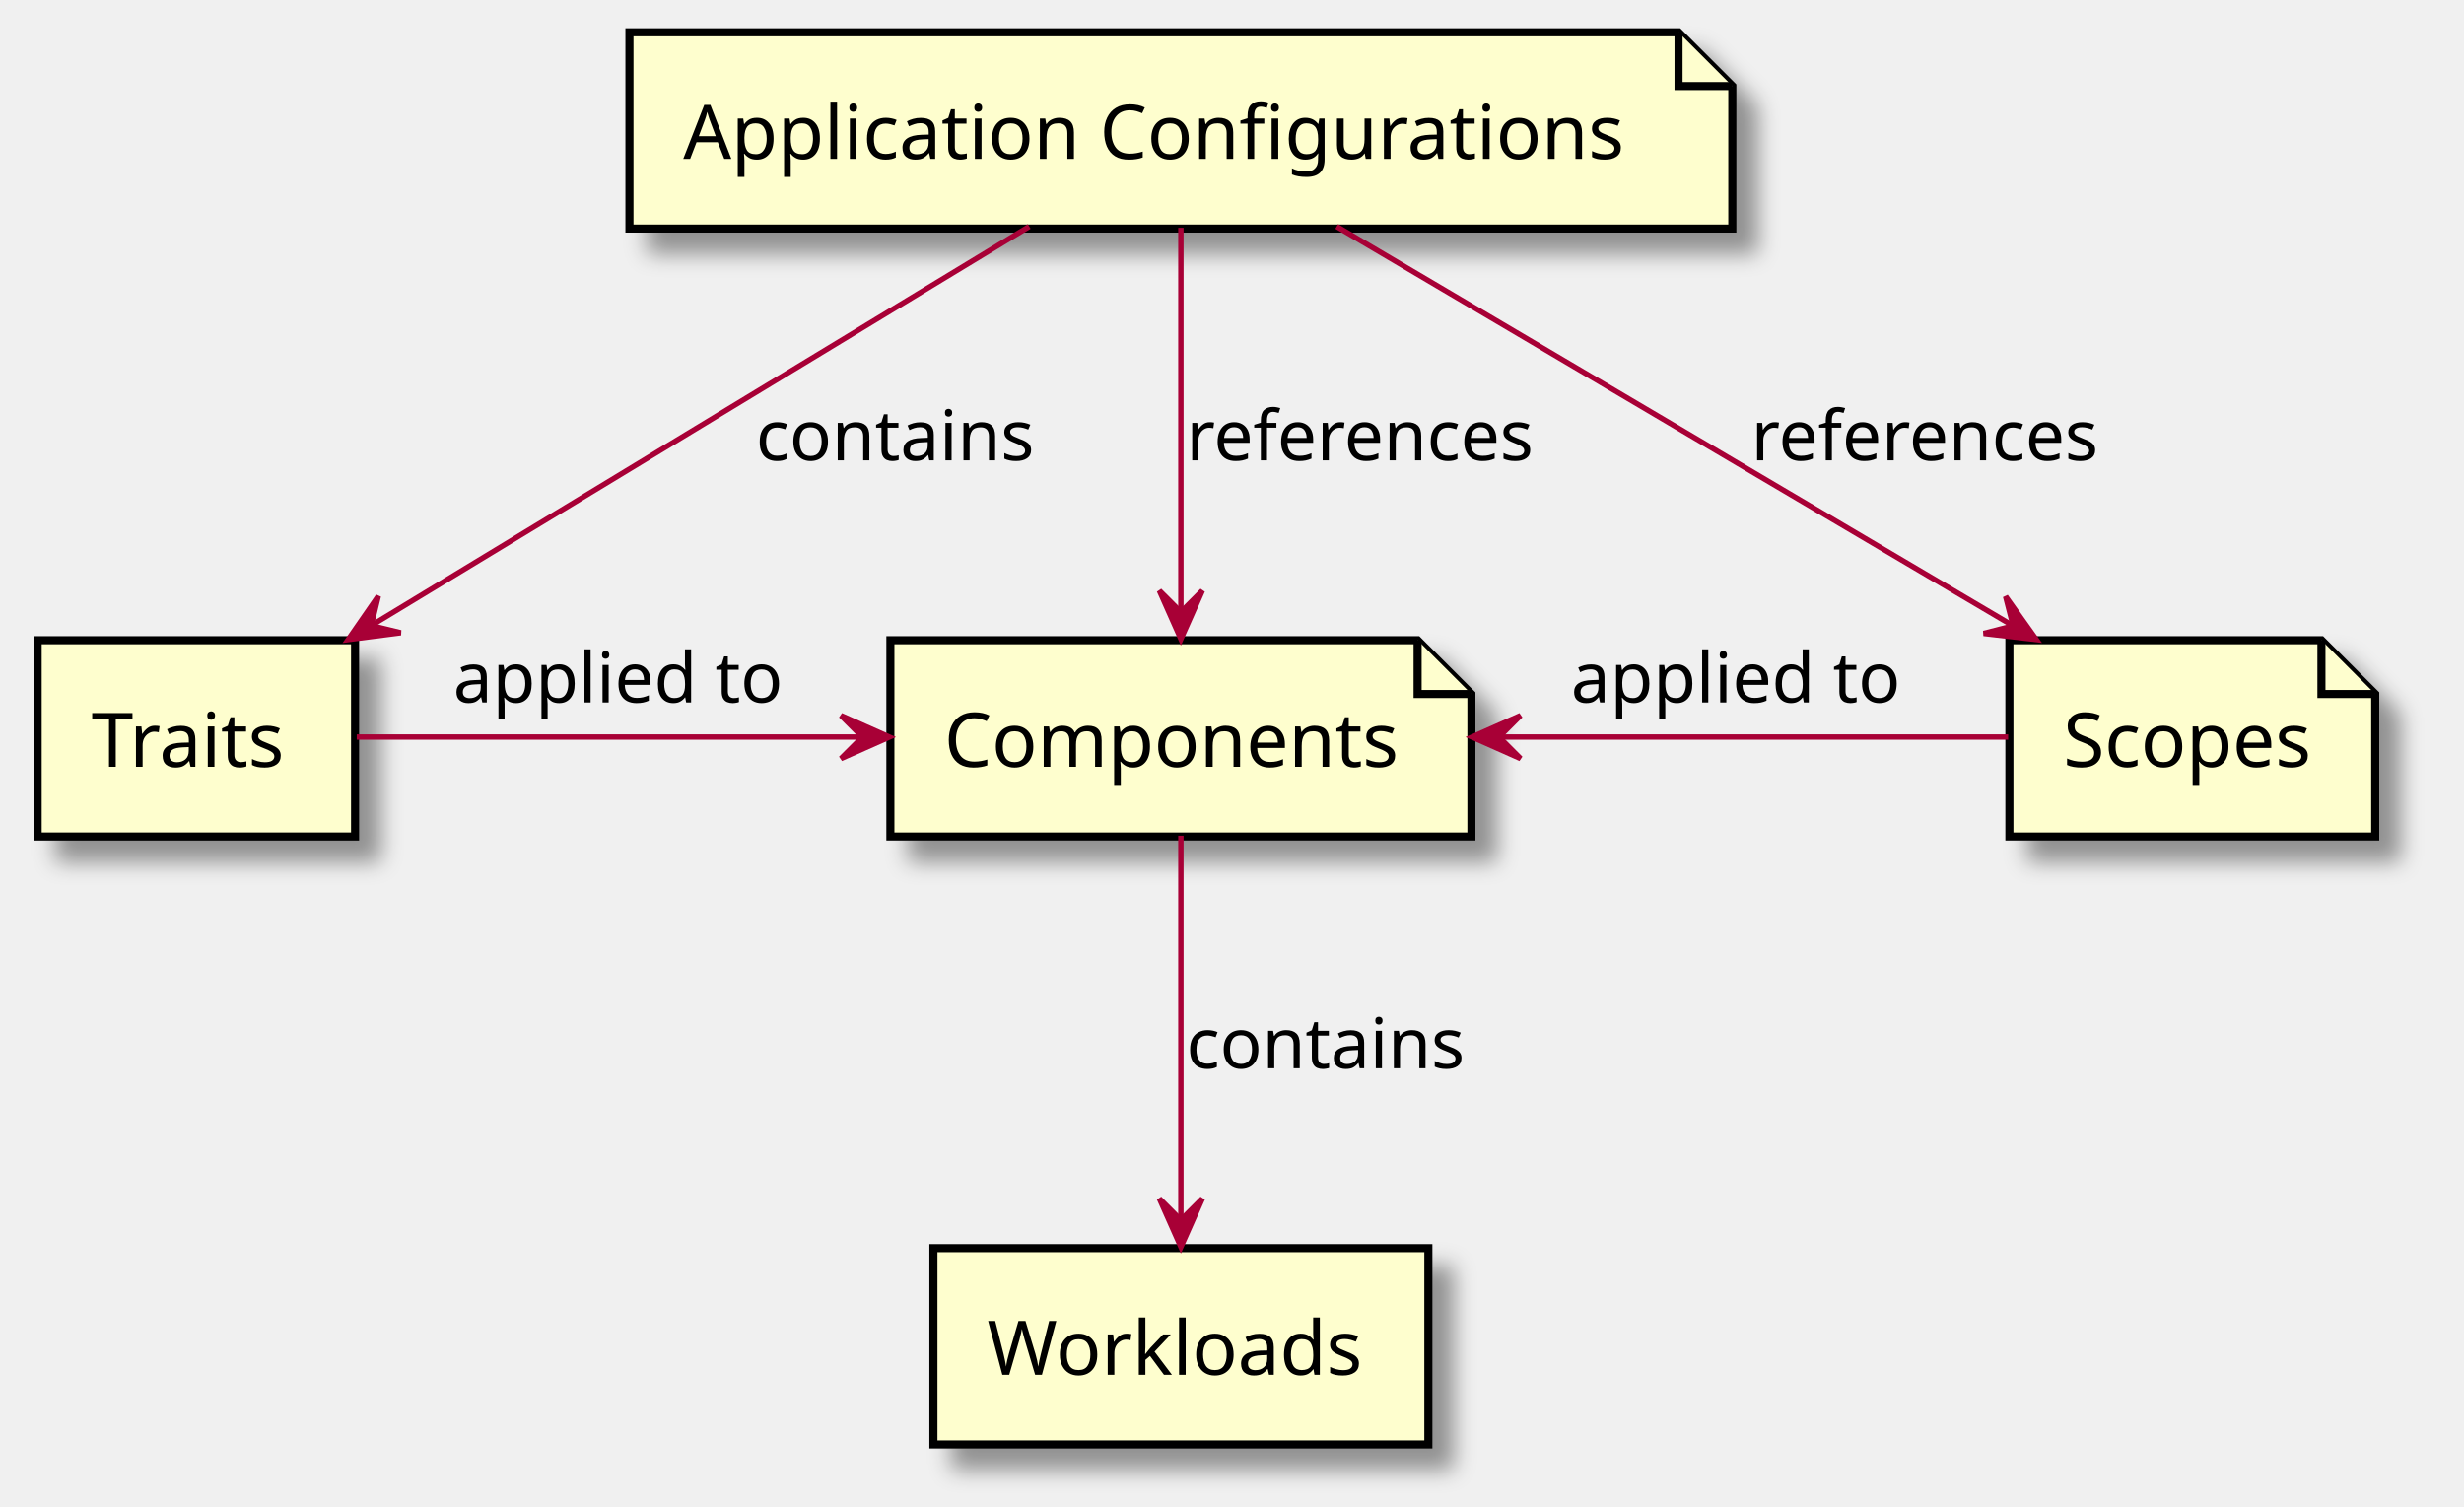
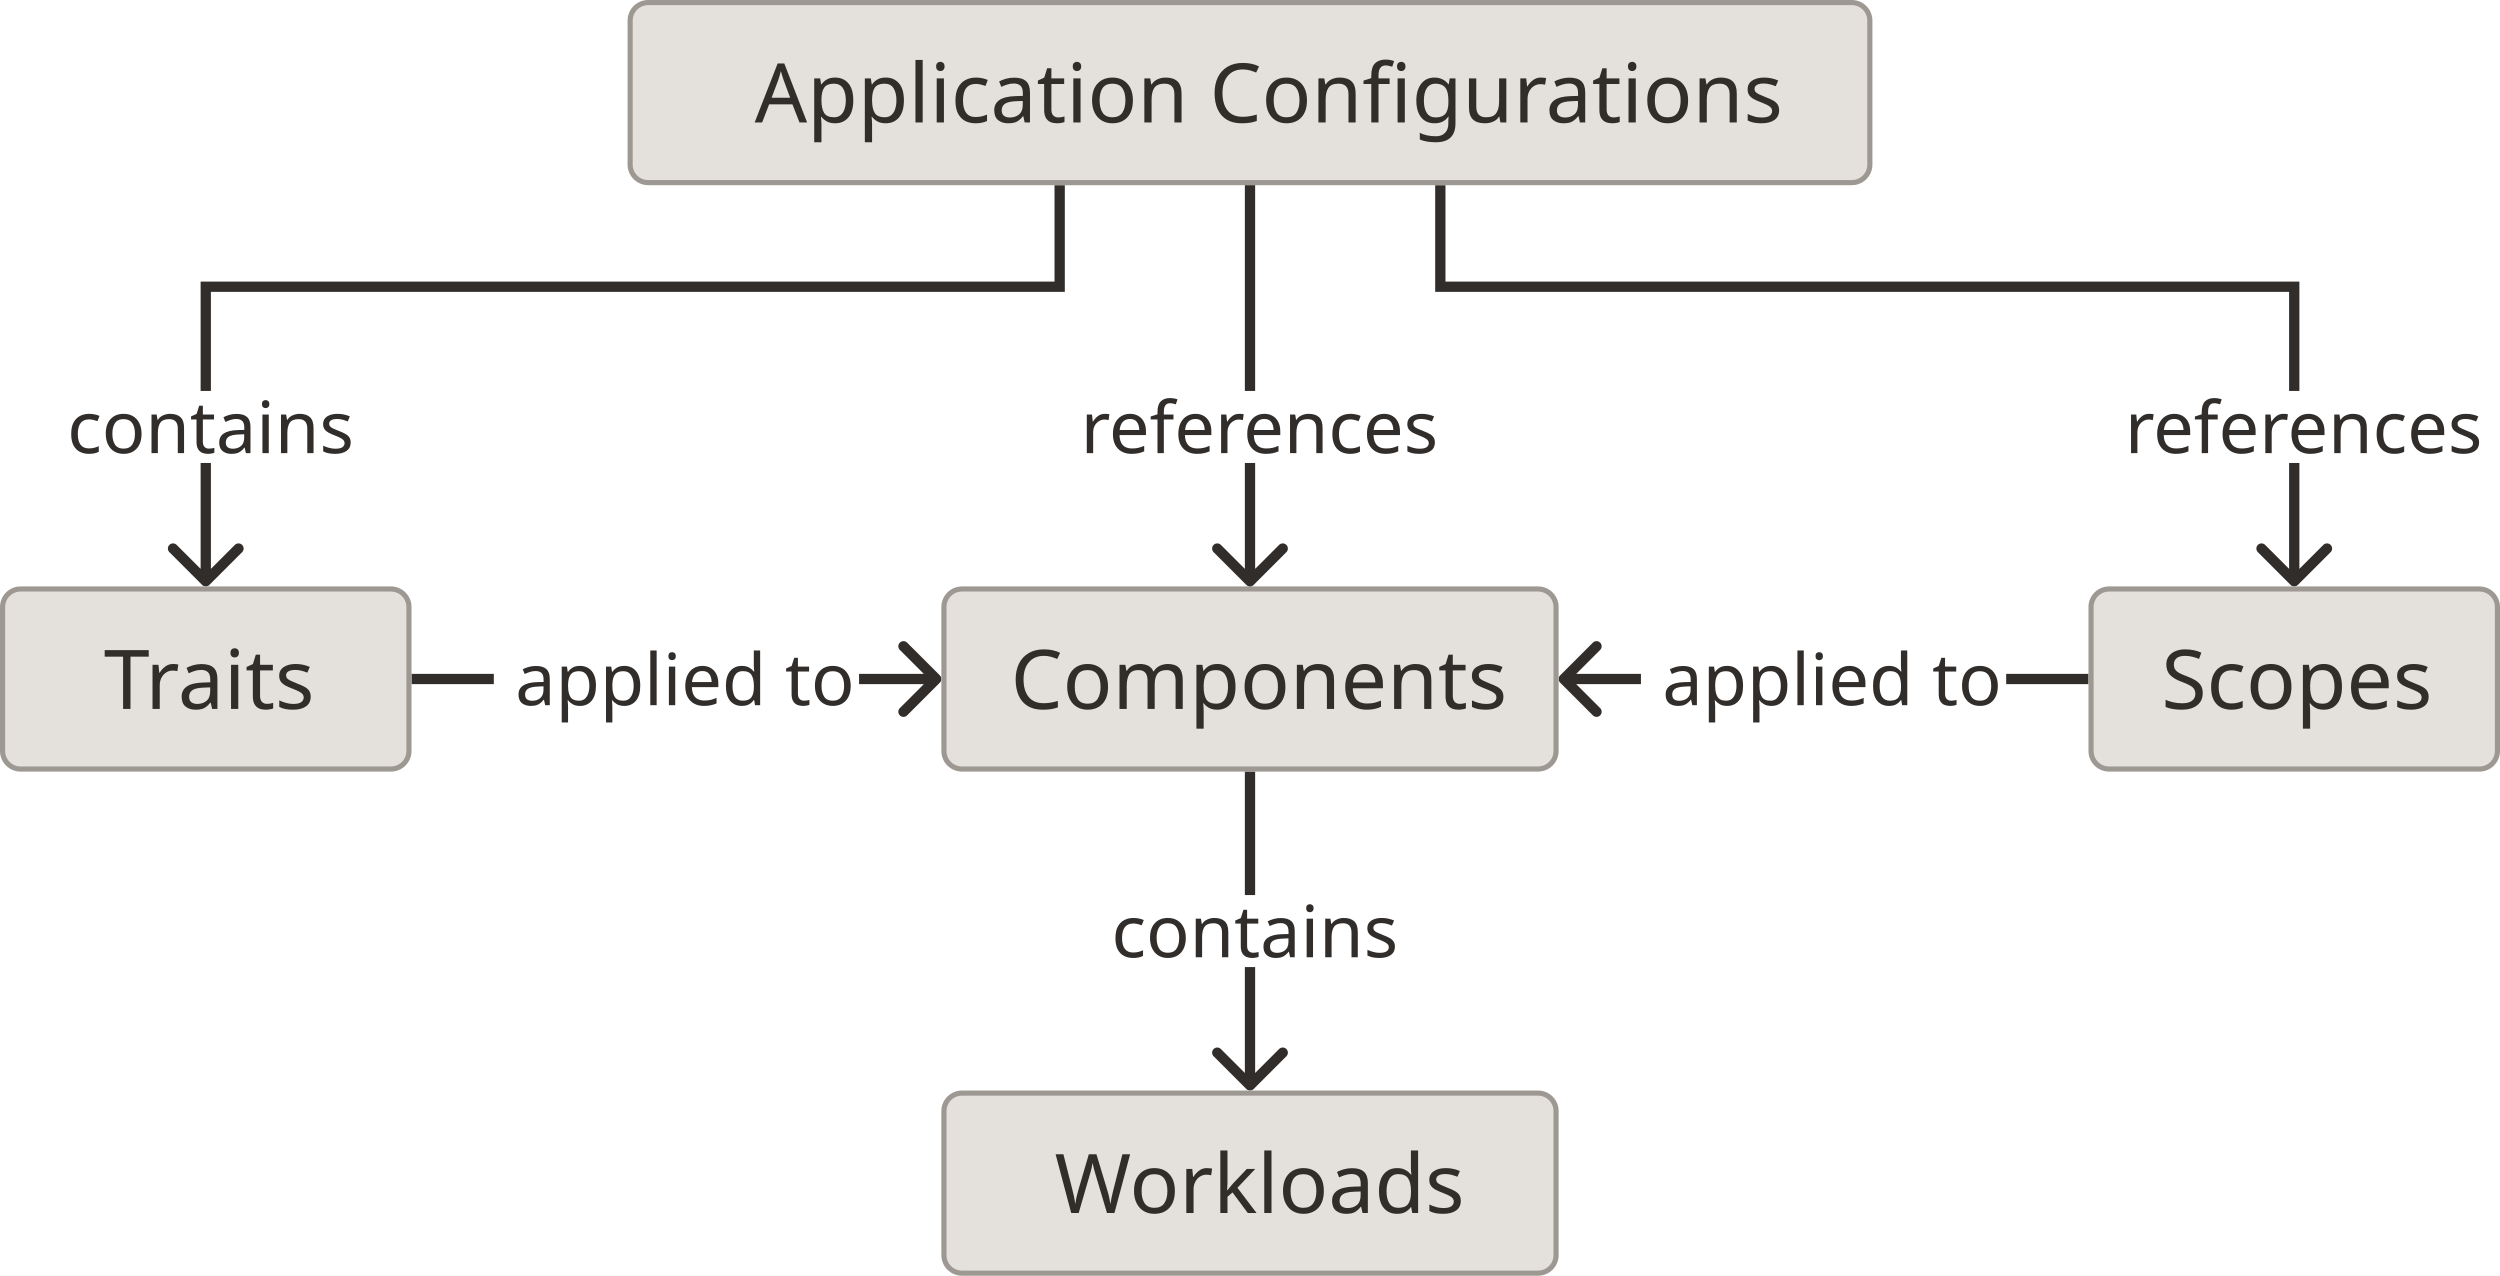
- <svg xmlns="http://www.w3.org/2000/svg" contentScriptType="application/ecmascript" contentStyleType="text/css" height="280px" preserveAspectRatio="none" style="width:458px;height:280px;background:#FFFFFF;" version="1.1" viewBox="0 0 458 280" width="458px" zoomAndPan="magnify">
+ <svg xmlns="http://www.w3.org/2000/svg" width="486" height="248" viewBox="0 0 486 248" fill="none">
+   <g id="oam-app" clip-path="url(#clip0_0_1220)">
+     <rect width="486" height="248" fill="white" />
+     <g id="Group 840">
+       <path id="Vector 117" d="M242.293 211.707C242.683 212.098 243.317 212.098 243.707 211.707L250.071 205.343C250.462 204.953 250.462 204.319 250.071 203.929C249.681 203.538 249.047 203.538 248.657 203.929L243 209.586L237.343 203.929C236.953 203.538 236.319 203.538 235.929 203.929C235.538 204.319 235.538 204.953 235.929 205.343L242.293 211.707ZM242 150V211H244V150H242Z" fill="#312D2A" />
+       <path id="Vector 118" d="M182.707 132.707C183.098 132.317 183.098 131.683 182.707 131.293L176.343 124.929C175.953 124.538 175.319 124.538 174.929 124.929C174.538 125.319 174.538 125.953 174.929 126.343L180.586 132L174.929 137.657C174.538 138.047 174.538 138.681 174.929 139.071C175.319 139.462 175.953 139.462 176.343 139.071L182.707 132.707ZM80 133L182 133L182 131L80 131L80 133Z" fill="#312D2A" />
+       <path id="Vector 119" d="M303.293 131.293C302.902 131.683 302.902 132.317 303.293 132.707L309.657 139.071C310.047 139.462 310.681 139.462 311.071 139.071C311.462 138.681 311.462 138.047 311.071 137.657L305.414 132L311.071 126.343C311.462 125.953 311.462 125.319 311.071 124.929C310.681 124.538 310.047 124.538 309.657 124.929L303.293 131.293ZM304 133L406 133L406 131L304 131L304 133Z" fill="#312D2A" />
+       <path id="Vector 114" d="M206 55.744V56.744H207V55.744H206ZM40 55.744V54.744H39V55.744H40ZM39.293 113.707C39.683 114.098 40.317 114.098 40.707 113.707L47.071 107.343C47.462 106.953 47.462 106.319 47.071 105.929C46.681 105.538 46.047 105.538 45.657 105.929L40 111.586L34.343 105.929C33.953 105.538 33.319 105.538 32.929 105.929C32.538 106.319 32.538 106.953 32.929 107.343L39.293 113.707ZM205 36V55.744H207V36H205ZM206 54.744H40V56.744H206V54.744ZM39 55.744V113H41V55.744H39Z" fill="#312D2A" />
+       <path id="Vector 115" d="M280 55.744V56.744H279V55.744H280ZM446 55.744V54.744H447V55.744H446ZM446.707 113.707C446.317 114.098 445.683 114.098 445.293 113.707L438.929 107.343C438.538 106.953 438.538 106.319 438.929 105.929C439.319 105.538 439.953 105.538 440.343 105.929L446 111.586L451.657 105.929C452.047 105.538 452.681 105.538 453.071 105.929C453.462 106.319 453.462 106.953 453.071 107.343L446.707 113.707ZM281 36V55.744H279V36H281ZM280 54.744H446V56.744H280V54.744ZM447 55.744V113H445V55.744H447Z" fill="#312D2A" />
+       <g id="Text Block">
+         <rect x="122.5" y="0.5" width="241" height="35" rx="3.5" fill="#E4E1DD" />
+         <text id="Text box: Neutral / medium / solidâ¨Use: Left justified, multi-line block of text. Lorem ipsum dolor sit amet, consectetuer." fill="#312D2A" xml:space="preserve" style="white-space: pre" font-family="Oracle Sans" font-size="16" letter-spacing="0em">
+           <tspan x="146.703" y="23.816">Application Configurations</tspan>
+         </text>
+         <rect x="122.5" y="0.5" width="241" height="35" rx="3.5" stroke="#9E9892" />
+       </g>
+       <g id="Text Block_2">
+         <rect x="183.5" y="114.5" width="119" height="35" rx="3.5" fill="#E4E1DD" />
+         <text id="Text box: Neutral / medium / solidâ¨Use: Left justified, multi-line block of text. Lorem ipsum dolor sit amet, consectetuer._2" fill="#312D2A" xml:space="preserve" style="white-space: pre" font-family="Oracle Sans" font-size="16" letter-spacing="0em">
+           <tspan x="196.477" y="137.816">Components</tspan>
+         </text>
+         <rect x="183.5" y="114.5" width="119" height="35" rx="3.5" stroke="#9E9892" />
+       </g>
+       <g id="Text Block_3">
+         <rect x="0.5" y="114.5" width="79" height="35" rx="3.5" fill="#E4E1DD" />
+         <text id="Text box: Neutral / medium / solidâ¨Use: Left justified, multi-line block of text. Lorem ipsum dolor sit amet, consectetuer._3" fill="#312D2A" xml:space="preserve" style="white-space: pre" font-family="Oracle Sans" font-size="16" letter-spacing="0em">
+           <tspan x="20.195" y="137.816">Traits</tspan>
+         </text>
+         <rect x="0.5" y="114.5" width="79" height="35" rx="3.5" stroke="#9E9892" />
+       </g>
+       <g id="Text Block_4">
+         <rect x="406.5" y="114.5" width="79" height="35" rx="3.5" fill="#E4E1DD" />
+         <text id="Text box: Neutral / medium / solidâ¨Use: Left justified, multi-line block of text. Lorem ipsum dolor sit amet, consectetuer._4" fill="#312D2A" xml:space="preserve" style="white-space: pre" font-family="Oracle Sans" font-size="16" letter-spacing="0em">
+           <tspan x="420.18" y="137.816">Scopes</tspan>
+         </text>
+         <rect x="406.5" y="114.5" width="79" height="35" rx="3.5" stroke="#9E9892" />
+       </g>
+       <g id="Text Block_5">
+         <rect x="183.5" y="212.5" width="119" height="35" rx="3.5" fill="#E4E1DD" />
+         <text id="Text box: Neutral / medium / solidâ¨Use: Left justified, multi-line block of text. Lorem ipsum dolor sit amet, consectetuer._5" fill="#312D2A" xml:space="preserve" style="white-space: pre" font-family="Oracle Sans" font-size="16" letter-spacing="0em">
+           <tspan x="205.023" y="235.816">Workloads</tspan>
+         </text>
+         <rect x="183.5" y="212.5" width="119" height="35" rx="3.5" stroke="#9E9892" />
+       </g>
+       <g id="Connector Line Label">
+         <rect width="71" height="14" transform="translate(96 125)" fill="white" />
+         <text id="Line Label" fill="#312D2A" xml:space="preserve" style="white-space: pre" font-family="Oracle Sans" font-size="14" letter-spacing="0em">
+           <tspan x="100.157" y="137.089">applied to</tspan>
+         </text>
+       </g>
+       <g id="Connector Line Label_2">
+         <rect width="62" height="14" transform="translate(212 174)" fill="white" />
+         <text id="Line Label_2" fill="#312D2A" xml:space="preserve" style="white-space: pre" font-family="Oracle Sans" font-size="14" letter-spacing="0em">
+           <tspan x="216.08" y="186.089">contains</tspan>
+         </text>
+       </g>
+       <g id="Connector Line Label_3">
+         <rect width="74" height="14" transform="translate(409 76)" fill="white" />
+         <text id="Line Label_3" fill="#312D2A" xml:space="preserve" style="white-space: pre" font-family="Oracle Sans" font-size="14" letter-spacing="0em">
+           <tspan x="413.085" y="88.089">references</tspan>
+         </text>
+       </g>
+       <g id="Connector Line Label_4">
+         <rect width="71" height="14" transform="translate(319 125)" fill="white" />
+         <text id="Line Label_4" fill="#312D2A" xml:space="preserve" style="white-space: pre" font-family="Oracle Sans" font-size="14" letter-spacing="0em">
+           <tspan x="323.157" y="137.089">applied to</tspan>
+         </text>
+       </g>
+       <g id="Connector Line Label_5">
+         <rect width="62" height="14" transform="translate(9 76)" fill="white" />
+         <text id="Line Label_5" fill="#312D2A" xml:space="preserve" style="white-space: pre" font-family="Oracle Sans" font-size="14" letter-spacing="0em">
+           <tspan x="13.08" y="88.089">contains</tspan>
+         </text>
+       </g>
+       <path id="Vector 116" d="M242.293 113.707C242.683 114.098 243.317 114.098 243.707 113.707L250.071 107.343C250.462 106.953 250.462 106.319 250.071 105.929C249.681 105.538 249.047 105.538 248.657 105.929L243 111.586L237.343 105.929C236.953 105.538 236.319 105.538 235.929 105.929C235.538 106.319 235.538 106.953 235.929 107.343L242.293 113.707ZM242 36V113H244V36H242Z" fill="#312D2A" />
+       <g id="Connector Line Label_6">
+         <rect width="74" height="14" transform="translate(206 76)" fill="white" />
+         <text id="Line Label_6" fill="#312D2A" xml:space="preserve" style="white-space: pre" font-family="Oracle Sans" font-size="14" letter-spacing="0em">
+           <tspan x="210.085" y="88.089">references</tspan>
+         </text>
+       </g>
+     </g>
+   </g>
  <defs>
-     <filter height="300%" id="f1babxyfzmj95b" width="300%" x="-1" y="-1">
-       <feGaussianBlur result="blurOut" stdDeviation="2.0" />
-       <feColorMatrix in="blurOut" result="blurOut2" type="matrix" values="0 0 0 0 0 0 0 0 0 0 0 0 0 0 0 0 0 0 .4 0" />
-       <feOffset dx="4.0" dy="4.0" in="blurOut2" result="blurOut3" />
-       <feBlend in="SourceGraphic" in2="blurOut3" mode="normal" />
-     </filter>
+     <clipPath id="clip0_0_1220">
+       <rect width="486" height="248" fill="white" />
+     </clipPath>
  </defs>
-   <g>
-     <polygon fill="#FEFECE" filter="url(#f1babxyfzmj95b)" points="117,6,117,42.488,322,42.488,322,16,312,6,117,6" style="stroke:#000000;stroke-width:1.5;" />
-     <path d="M312,6 L312,16 L322,16 " fill="#FEFECE" style="stroke:#000000;stroke-width:1.5;" />
-     <text fill="#000000" font-family="sans-serif" font-size="14" lengthAdjust="spacing" textLength="185" x="127" y="29.535">Application Configurations</text>
-     <rect fill="#FEFECE" filter="url(#f1babxyfzmj95b)" height="36.488" style="stroke:#000000;stroke-width:1.5;" width="59" x="7" y="119" />
-     <text fill="#000000" font-family="sans-serif" font-size="14" lengthAdjust="spacing" textLength="39" x="17" y="142.535">Traits</text>
-     <polygon fill="#FEFECE" filter="url(#f1babxyfzmj95b)" points="165.5,119,165.5,155.488,273.5,155.488,273.5,129,263.5,119,165.5,119" style="stroke:#000000;stroke-width:1.5;" />
-     <path d="M263.5,119 L263.5,129 L273.5,129 " fill="#FEFECE" style="stroke:#000000;stroke-width:1.5;" />
-     <text fill="#000000" font-family="sans-serif" font-size="14" lengthAdjust="spacing" textLength="88" x="175.5" y="142.535">Components</text>
-     <polygon fill="#FEFECE" filter="url(#f1babxyfzmj95b)" points="373.5,119,373.5,155.488,441.5,155.488,441.5,129,431.5,119,373.5,119" style="stroke:#000000;stroke-width:1.5;" />
-     <path d="M431.5,119 L431.5,129 L441.5,129 " fill="#FEFECE" style="stroke:#000000;stroke-width:1.5;" />
-     <text fill="#000000" font-family="sans-serif" font-size="14" lengthAdjust="spacing" textLength="48" x="383.5" y="142.535">Scopes</text>
-     <rect fill="#FEFECE" filter="url(#f1babxyfzmj95b)" height="36.488" style="stroke:#000000;stroke-width:1.5;" width="92" x="173.5" y="232" />
-     <text fill="#000000" font-family="sans-serif" font-size="14" lengthAdjust="spacing" textLength="72" x="183.5" y="255.535">Workloads</text>
-     <path d="M191.31,42.1 C158.4,62.06 104.05,95.03 69.29,116.11 " fill="none" id="a-to-t" style="stroke:#A80036;stroke-width:1.0;" />
-     <polygon fill="#A80036" points="64.72,118.88,74.488,117.617,68.991,116.28,70.328,110.784,64.72,118.88" style="stroke:#A80036;stroke-width:1.0;" />
-     <text fill="#000000" font-family="sans-serif" font-size="13" lengthAdjust="spacing" textLength="54" x="140.5" y="85.568">contains</text>
-     <path d="M219.5,42.34 C219.5,61.57 219.5,92.63 219.5,113.66 " fill="none" id="a-to-c" style="stroke:#A80036;stroke-width:1.0;" />
-     <polygon fill="#A80036" points="219.5,118.78,223.5,109.78,219.5,113.78,215.5,109.78,219.5,118.78" style="stroke:#A80036;stroke-width:1.0;" />
-     <text fill="#000000" font-family="sans-serif" font-size="13" lengthAdjust="spacing" textLength="65" x="220.5" y="85.568">references</text>
-     <path d="M248.46,42.1 C282.27,62.06 338.1,95.03 373.82,116.11 " fill="none" id="a-to-s" style="stroke:#A80036;stroke-width:1.0;" />
-     <polygon fill="#A80036" points="378.5,118.88,372.789,110.856,374.196,116.335,368.717,117.742,378.5,118.88" style="stroke:#A80036;stroke-width:1.0;" />
-     <text fill="#000000" font-family="sans-serif" font-size="13" lengthAdjust="spacing" textLength="65" x="325.5" y="85.568">references</text>
-     <path d="M219.5,155.34 C219.5,174.57 219.5,205.63 219.5,226.66 " fill="none" id="c-to-w" style="stroke:#A80036;stroke-width:1.0;" />
-     <polygon fill="#A80036" points="219.5,231.78,223.5,222.78,219.5,226.78,215.5,222.78,219.5,231.78" style="stroke:#A80036;stroke-width:1.0;" />
-     <text fill="#000000" font-family="sans-serif" font-size="13" lengthAdjust="spacing" textLength="54" x="220.5" y="198.568">contains</text>
-     <path d="M66.31,137 C91.59,137 128.62,137 159.94,137 " fill="none" id="t-to-c" style="stroke:#A80036;stroke-width:1.0;" />
-     <polygon fill="#A80036" points="165.31,137,156.31,133,160.31,137,156.31,141,165.31,137" style="stroke:#A80036;stroke-width:1.0;" />
-     <text fill="#000000" font-family="sans-serif" font-size="13" lengthAdjust="spacing" textLength="63" x="84.25" y="130.568">applied to</text>
-     <path d="M278.96,137 C310.04,137 346.98,137 373.27,137 " fill="none" id="c-backto-s" style="stroke:#A80036;stroke-width:1.0;" />
-     <polygon fill="#A80036" points="273.63,137,282.63,141,278.63,137,282.63,133,273.63,137" style="stroke:#A80036;stroke-width:1.0;" />
-     <text fill="#000000" font-family="sans-serif" font-size="13" lengthAdjust="spacing" textLength="63" x="292" y="130.568">applied to</text>
-   </g>
</svg>
